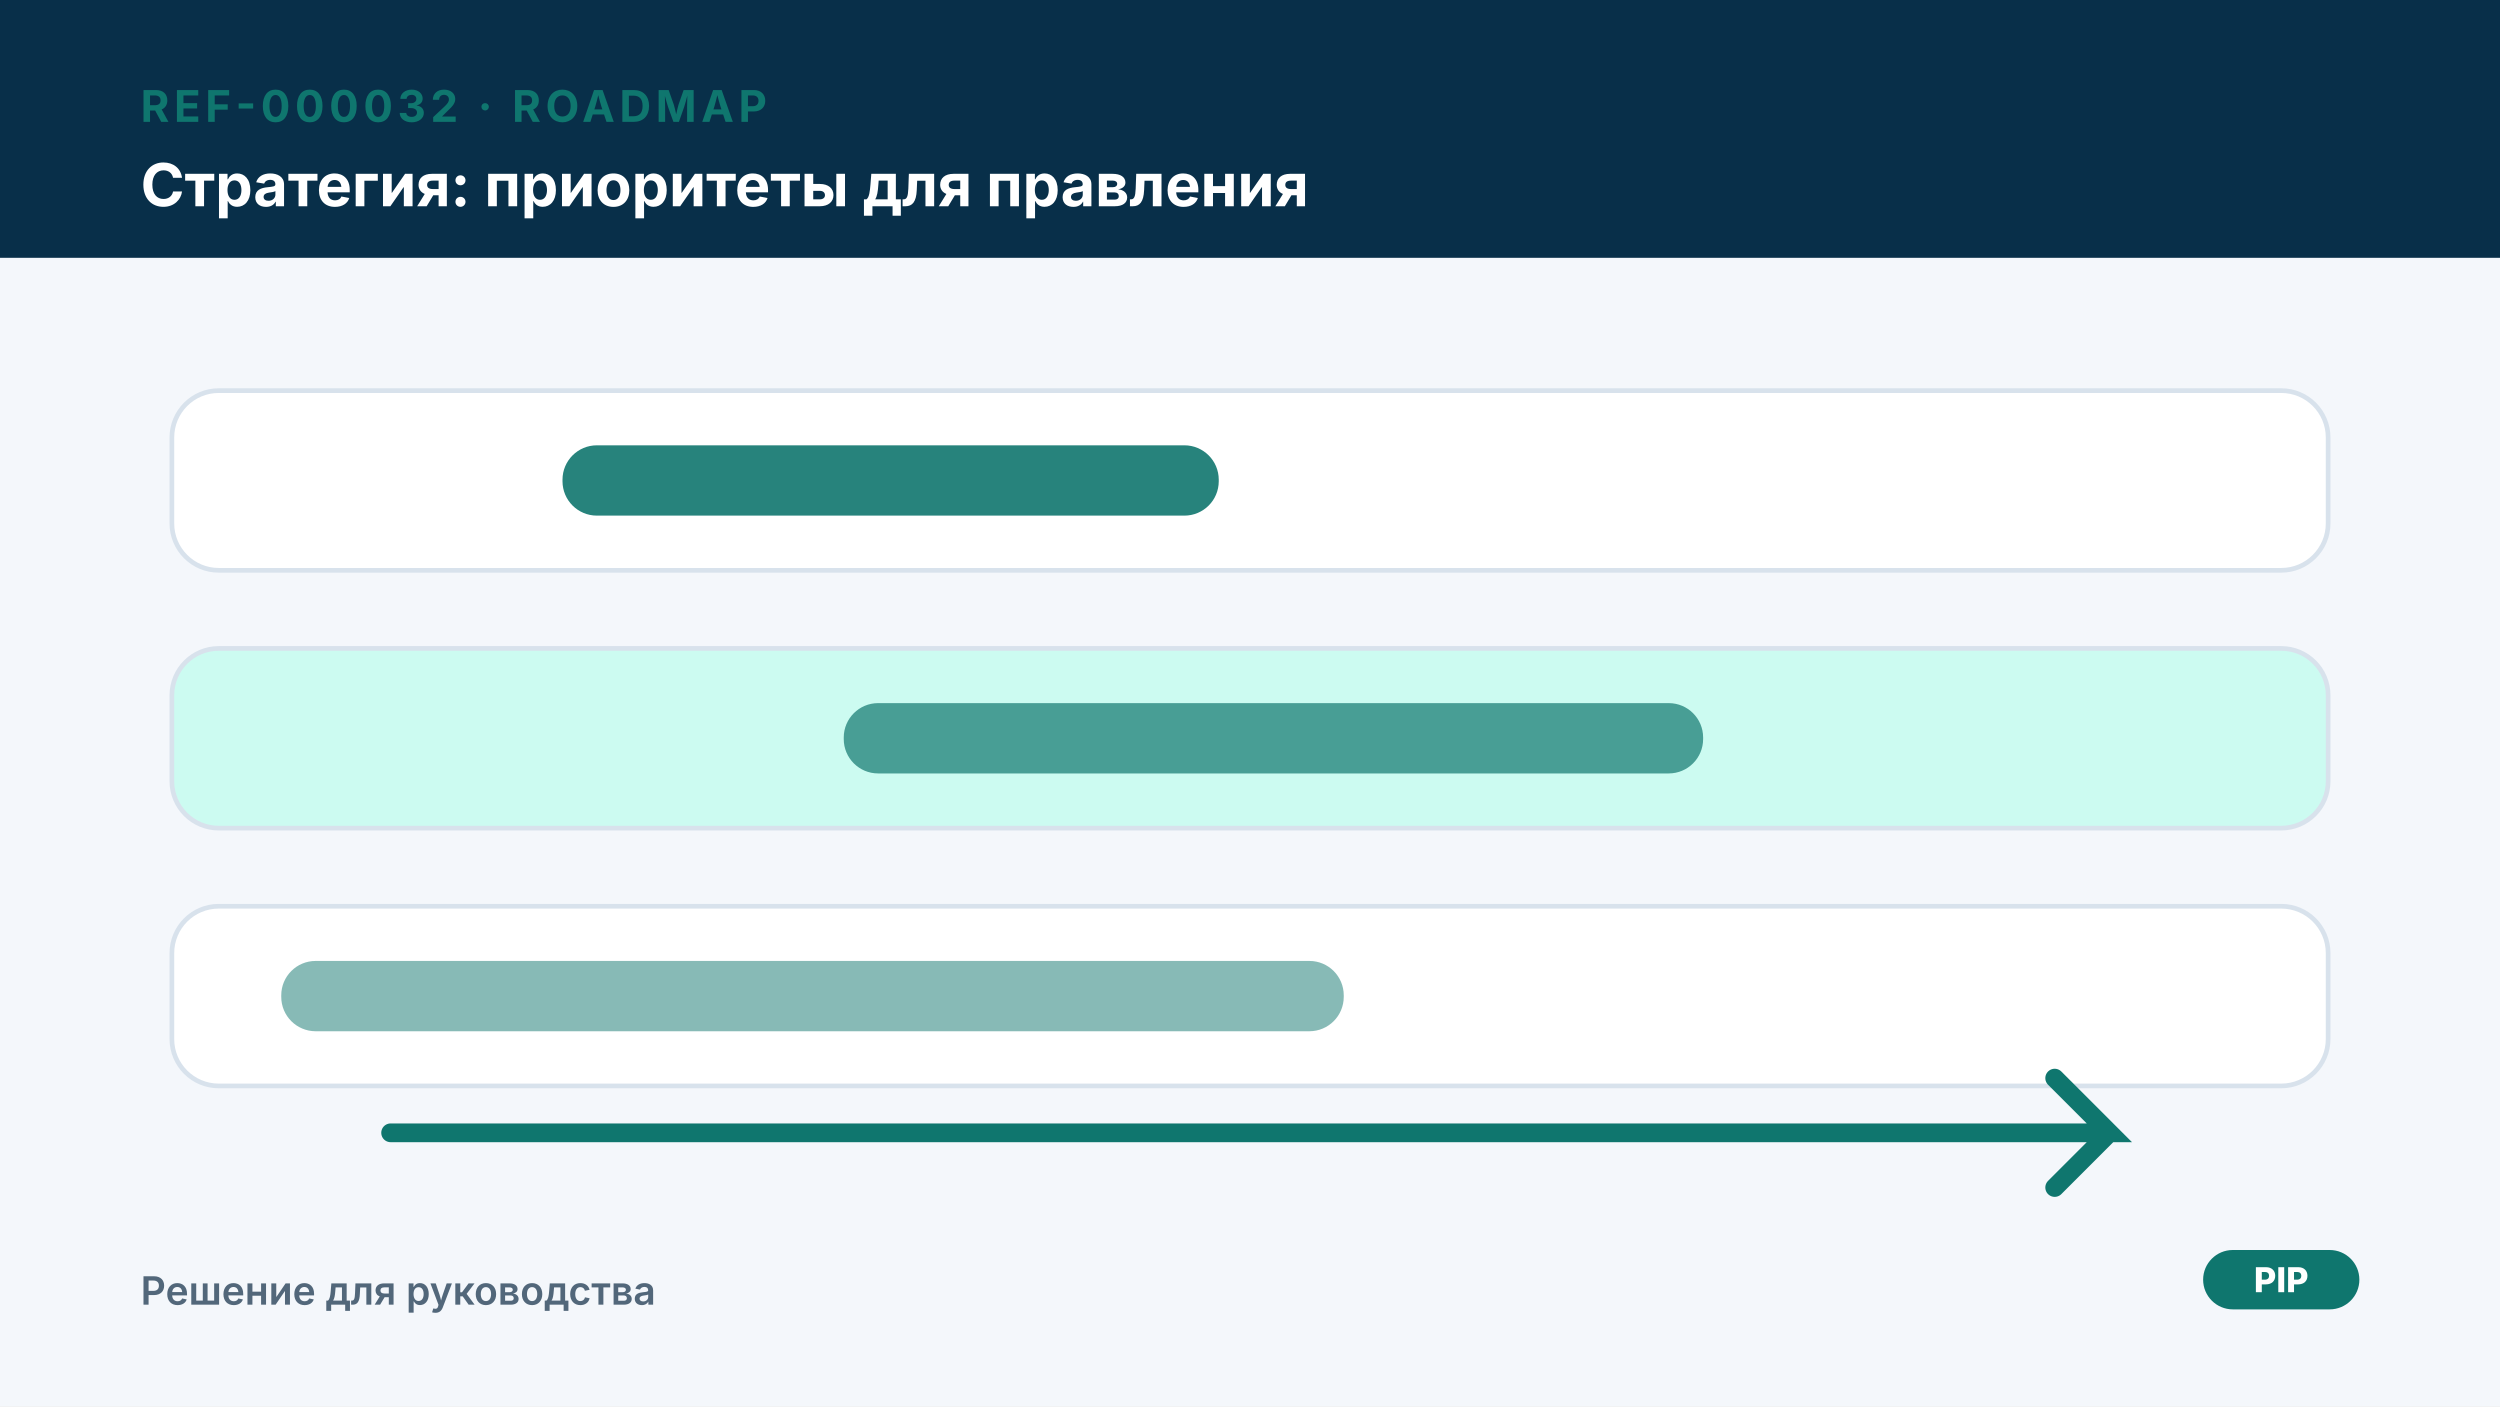
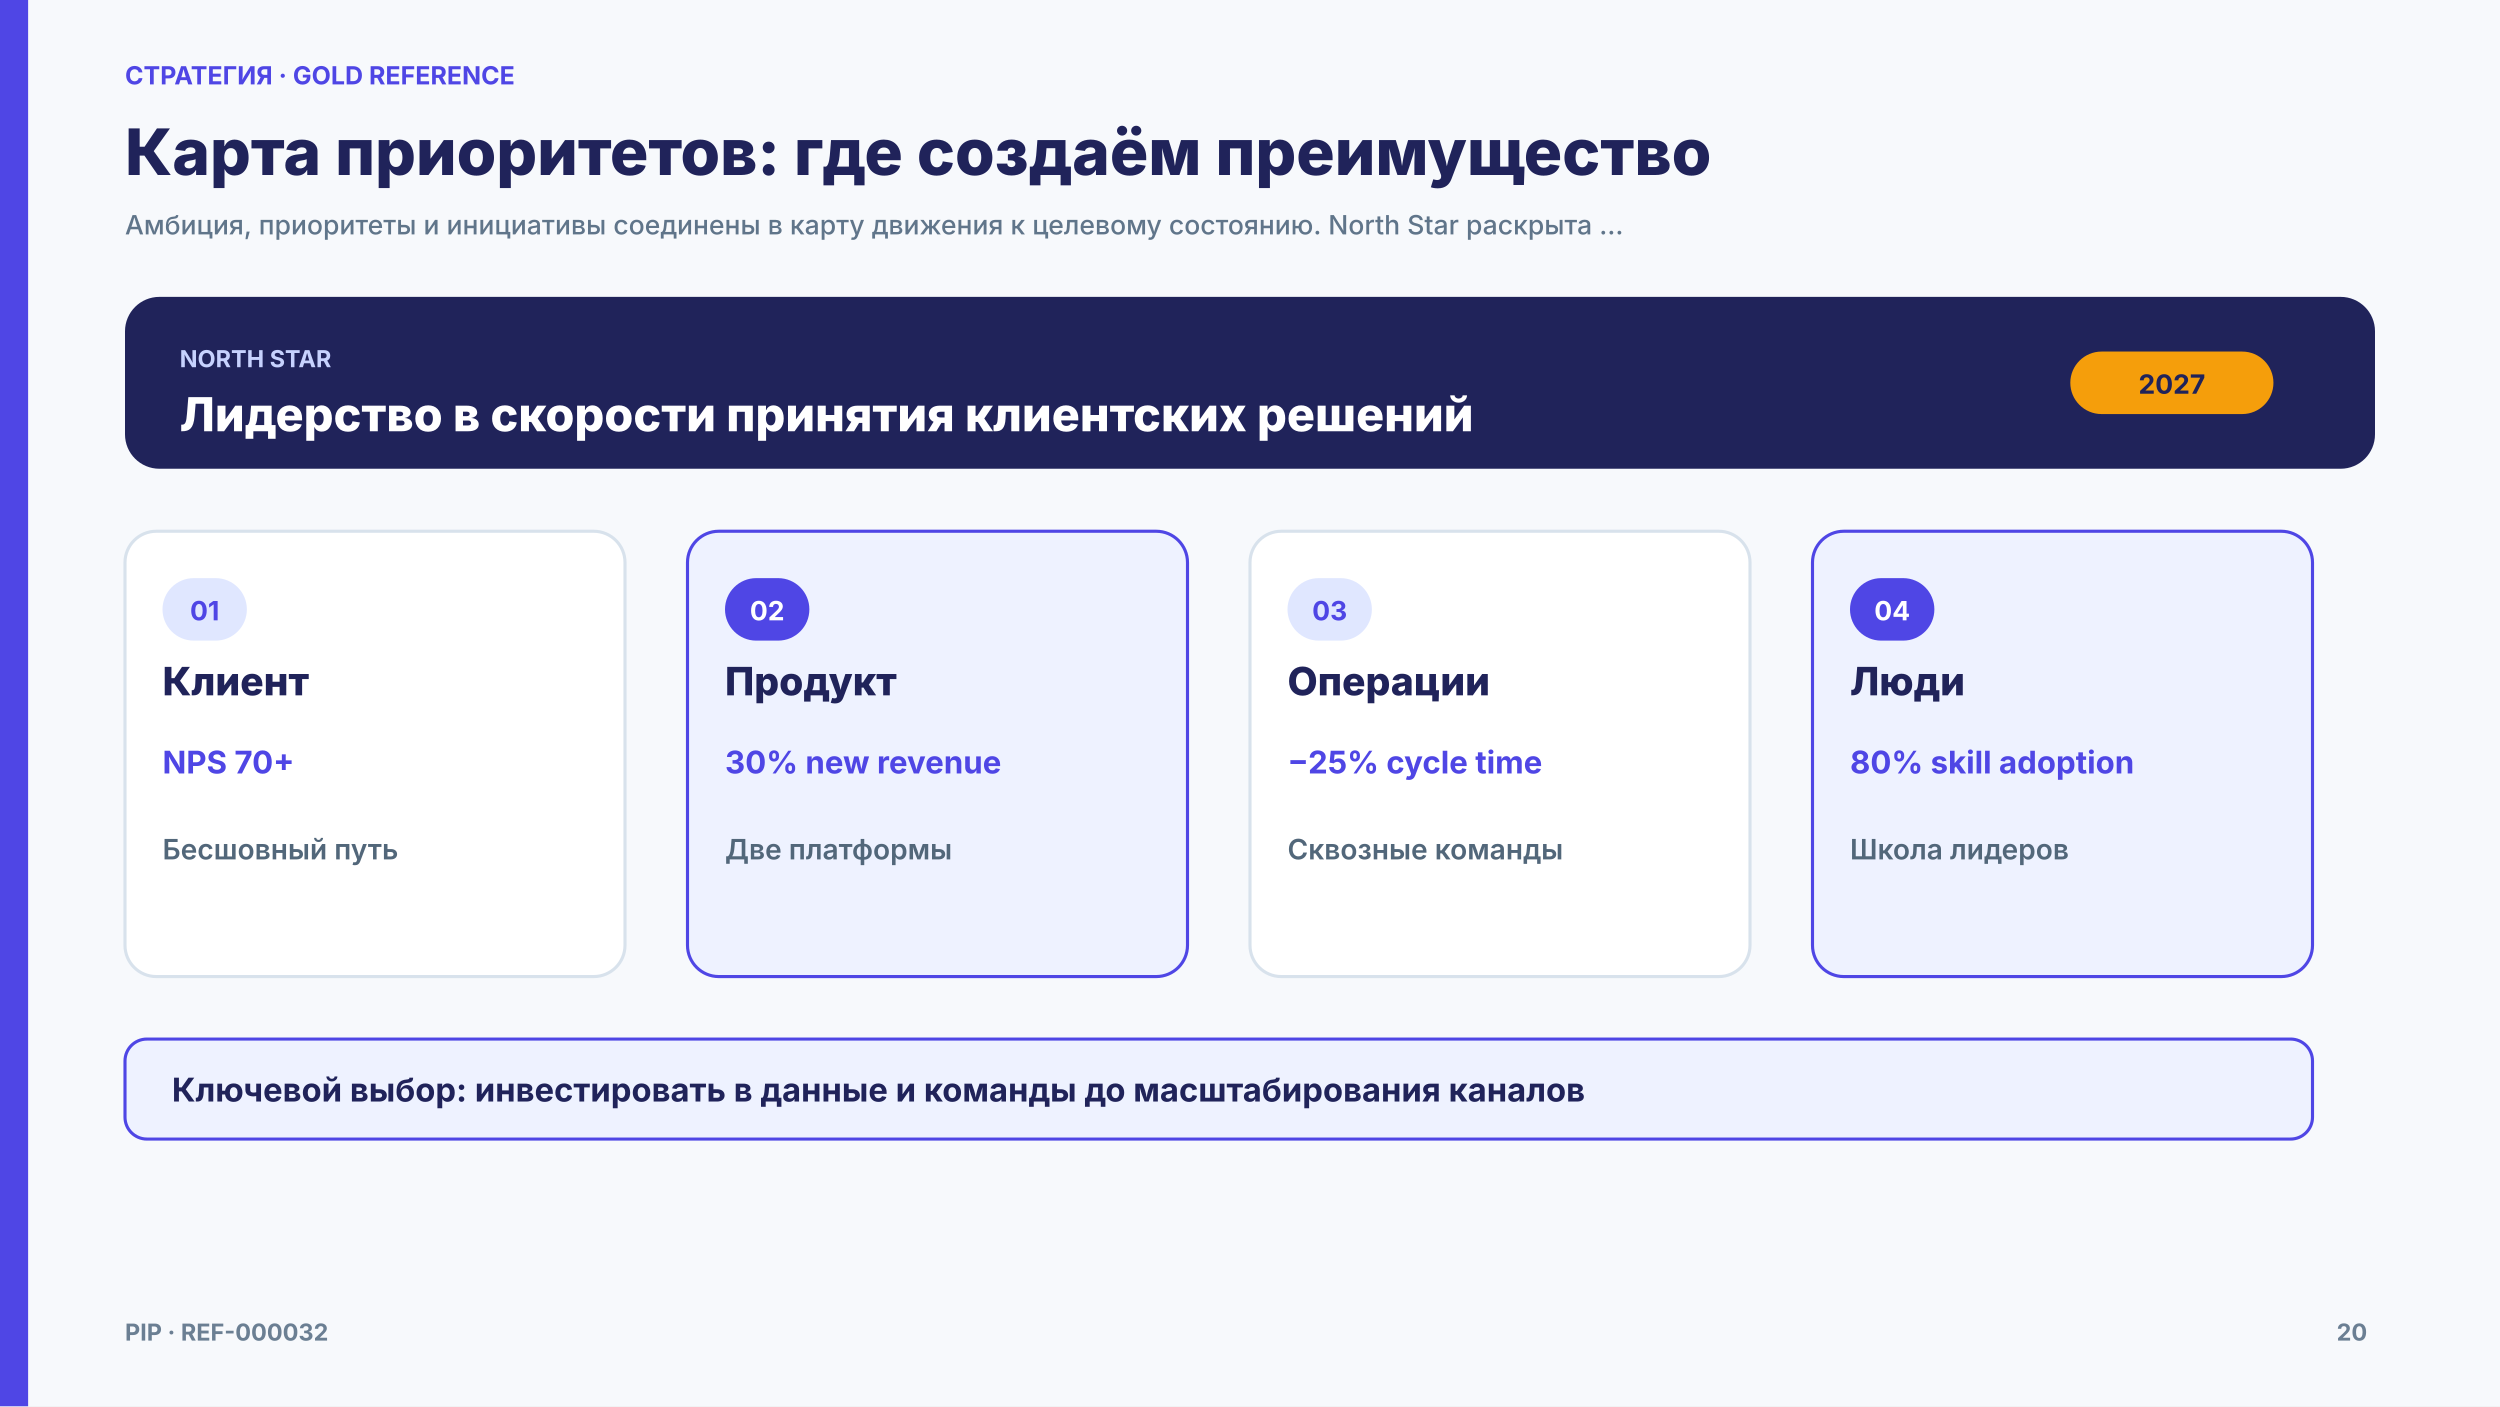
- <svg xmlns="http://www.w3.org/2000/svg" viewBox="0 0 1600 900" role="img" aria-labelledby="title description">
-   <rect width="1600" height="900" fill="#F4F7FB" />
-   <rect width="1600" height="165" fill="#082F49" />
-   <text x="90" y="78" font-family="Inter, Arial, sans-serif" font-size="28" font-weight="700" letter-spacing="3" fill="#0F766E">REF-000032 · ROADMAP</text>
-   <text x="90" y="132" font-family="Inter, Arial, sans-serif" font-size="38" font-weight="700" fill="#FFFFFF">Стратегия: приоритеты для правления</text>
-   <rect x="110" y="250" width="1380" height="115" rx="30" fill="#FFFFFF" stroke="#D8E2EC" stroke-width="3" />
-   <rect x="360" y="285" width="420" height="45" rx="22" fill="#0F766E" opacity="0.9" />
-   <rect x="110" y="415" width="1380" height="115" rx="30" fill="#CCFBF1" stroke="#D8E2EC" stroke-width="3" />
-   <rect x="540" y="450" width="550" height="45" rx="22" fill="#0F766E" opacity="0.7" />
-   <rect x="110" y="580" width="1380" height="115" rx="30" fill="#FFFFFF" stroke="#D8E2EC" stroke-width="3" />
-   <rect x="180" y="615" width="680" height="45" rx="22" fill="#0F766E" opacity="0.5" />
-   <path d="M250 725h1100l-35-35m35 35-35 35" stroke="#0F766E" stroke-width="12" fill="none" stroke-linecap="round" />
-   <text x="90" y="835" font-family="Inter, Arial, sans-serif" font-size="25" font-weight="600" fill="#52677A">Решение для руководства</text>
-   <rect x="1410" y="800" width="100" height="38" rx="19" fill="#0F766E" />
-   <text x="1460" y="827" text-anchor="middle" font-family="Inter, Arial, sans-serif" font-size="22" font-weight="800" fill="#FFFFFF">PIP</text>
+ <svg xmlns="http://www.w3.org/2000/svg" viewBox="0 0 1600 900" role="img" aria-labelledby="title description" data-gold="true" data-layout="gold-20">
+   <rect width="1600" height="900" fill="#F7F9FC" />
+   <rect x="0" y="0" width="18" height="900" fill="#4F46E5" />
+   <text x="80" y="54" font-family="Inter, Arial, sans-serif" font-size="16" font-weight="750" fill="#4F46E5" text-anchor="start">СТРАТЕГИЯ · GOLD REFERENCE</text>
+   <text x="80" y="112" font-family="Inter, Arial, sans-serif" font-size="41" font-weight="800" fill="#20235A" text-anchor="start">Карта приоритетов: где создаём преимущество</text>
+   <text x="80" y="150" font-family="Inter, Arial, sans-serif" font-size="17" font-weight="500" fill="#60758A" text-anchor="start">Амбиция, приоритеты и инициативы соединены в карту движения к целевому состоянию. North Star раскрыта …</text>
+   <rect x="80" y="190" width="1440" height="110" rx="22" fill="#20235A" stroke="#20235A" stroke-width="0" />
+   <text x="115" y="235" font-family="Inter, Arial, sans-serif" font-size="15" font-weight="700" fill="#C7D2FE" text-anchor="start">NORTH STAR</text>
+   <text x="115" y="276" font-family="Inter, Arial, sans-serif" font-size="30" font-weight="800" fill="#FFFFFF" text-anchor="start">Лидерство в скорости принятия клиентских решений</text>
+   <rect x="1325" y="225" width="130" height="40" rx="20" fill="#F59E0B" stroke="#F59E0B" stroke-width="0" />
+   <text x="1390" y="252" font-family="Inter, Arial, sans-serif" font-size="17" font-weight="700" fill="#20235A" text-anchor="middle">2027</text>
+   <rect x="80" y="340" width="320" height="285" rx="20" fill="#FFFFFF" stroke="#D8E2EC" stroke-width="2" />
+   <rect x="104" y="370" width="54" height="40" rx="20" fill="#E0E7FF" stroke="#E0E7FF" stroke-width="0" />
+   <text x="131" y="397" font-family="Inter, Arial, sans-serif" font-size="17" font-weight="700" fill="#4F46E5" text-anchor="middle">01</text>
+   <text x="104" y="445" font-family="Inter, Arial, sans-serif" font-size="25" font-weight="800" fill="#20235A" text-anchor="start">Клиент</text>
+   <text x="104" y="495" font-family="Inter, Arial, sans-serif" font-size="20" font-weight="750" fill="#4F46E5" text-anchor="start">NPS 70+</text>
+   <text x="104" y="550" font-family="Inter, Arial, sans-serif" font-size="18" font-weight="600" fill="#52677A" text-anchor="start">Бесшовный путь</text>
+   <rect x="440" y="340" width="320" height="285" rx="20" fill="#EEF2FF" stroke="#4F46E5" stroke-width="2" />
+   <rect x="464" y="370" width="54" height="40" rx="20" fill="#4F46E5" stroke="#4F46E5" stroke-width="0" />
+   <text x="491" y="397" font-family="Inter, Arial, sans-serif" font-size="17" font-weight="700" fill="#FFFFFF" text-anchor="middle">02</text>
+   <text x="464" y="445" font-family="Inter, Arial, sans-serif" font-size="25" font-weight="800" fill="#20235A" text-anchor="start">Продукт</text>
+   <text x="464" y="495" font-family="Inter, Arial, sans-serif" font-size="20" font-weight="750" fill="#4F46E5" text-anchor="start">30% new revenue</text>
+   <text x="464" y="550" font-family="Inter, Arial, sans-serif" font-size="18" font-weight="600" fill="#52677A" text-anchor="start">Две платформы</text>
+   <rect x="800" y="340" width="320" height="285" rx="20" fill="#FFFFFF" stroke="#D8E2EC" stroke-width="2" />
+   <rect x="824" y="370" width="54" height="40" rx="20" fill="#E0E7FF" stroke="#E0E7FF" stroke-width="0" />
+   <text x="851" y="397" font-family="Inter, Arial, sans-serif" font-size="17" font-weight="700" fill="#4F46E5" text-anchor="middle">03</text>
+   <text x="824" y="445" font-family="Inter, Arial, sans-serif" font-size="25" font-weight="800" fill="#20235A" text-anchor="start">Операции</text>
+   <text x="824" y="495" font-family="Inter, Arial, sans-serif" font-size="20" font-weight="750" fill="#4F46E5" text-anchor="start">−25% cycle time</text>
+   <text x="824" y="550" font-family="Inter, Arial, sans-serif" font-size="18" font-weight="600" fill="#52677A" text-anchor="start">Сквозные команды</text>
+   <rect x="1160" y="340" width="320" height="285" rx="20" fill="#EEF2FF" stroke="#4F46E5" stroke-width="2" />
+   <rect x="1184" y="370" width="54" height="40" rx="20" fill="#4F46E5" stroke="#4F46E5" stroke-width="0" />
+   <text x="1211" y="397" font-family="Inter, Arial, sans-serif" font-size="17" font-weight="700" fill="#FFFFFF" text-anchor="middle">04</text>
+   <text x="1184" y="445" font-family="Inter, Arial, sans-serif" font-size="25" font-weight="800" fill="#20235A" text-anchor="start">Люди</text>
+   <text x="1184" y="495" font-family="Inter, Arial, sans-serif" font-size="20" font-weight="750" fill="#4F46E5" text-anchor="start">80% skill adoption</text>
+   <text x="1184" y="550" font-family="Inter, Arial, sans-serif" font-size="18" font-weight="600" fill="#52677A" text-anchor="start">Школа лидеров</text>
+   <rect x="80" y="665" width="1400" height="64" rx="14" fill="#EEF2FF" stroke="#4F46E5" stroke-width="2" />
+   <text x="110" y="705" font-family="Inter, Arial, sans-serif" font-size="21" font-weight="700" fill="#20235A" text-anchor="start">Ключевой выбор: инвестировать в данные и команды до масштабирования каналов</text>
+   <text x="80" y="858" font-family="Inter, Arial, sans-serif" font-size="15" font-weight="700" fill="#6B7F93" text-anchor="start">PIP · REF-000032</text>
+   <text x="1515" y="858" font-family="Inter, Arial, sans-serif" font-size="15" font-weight="700" fill="#6B7F93" text-anchor="end">20</text>
</svg>
